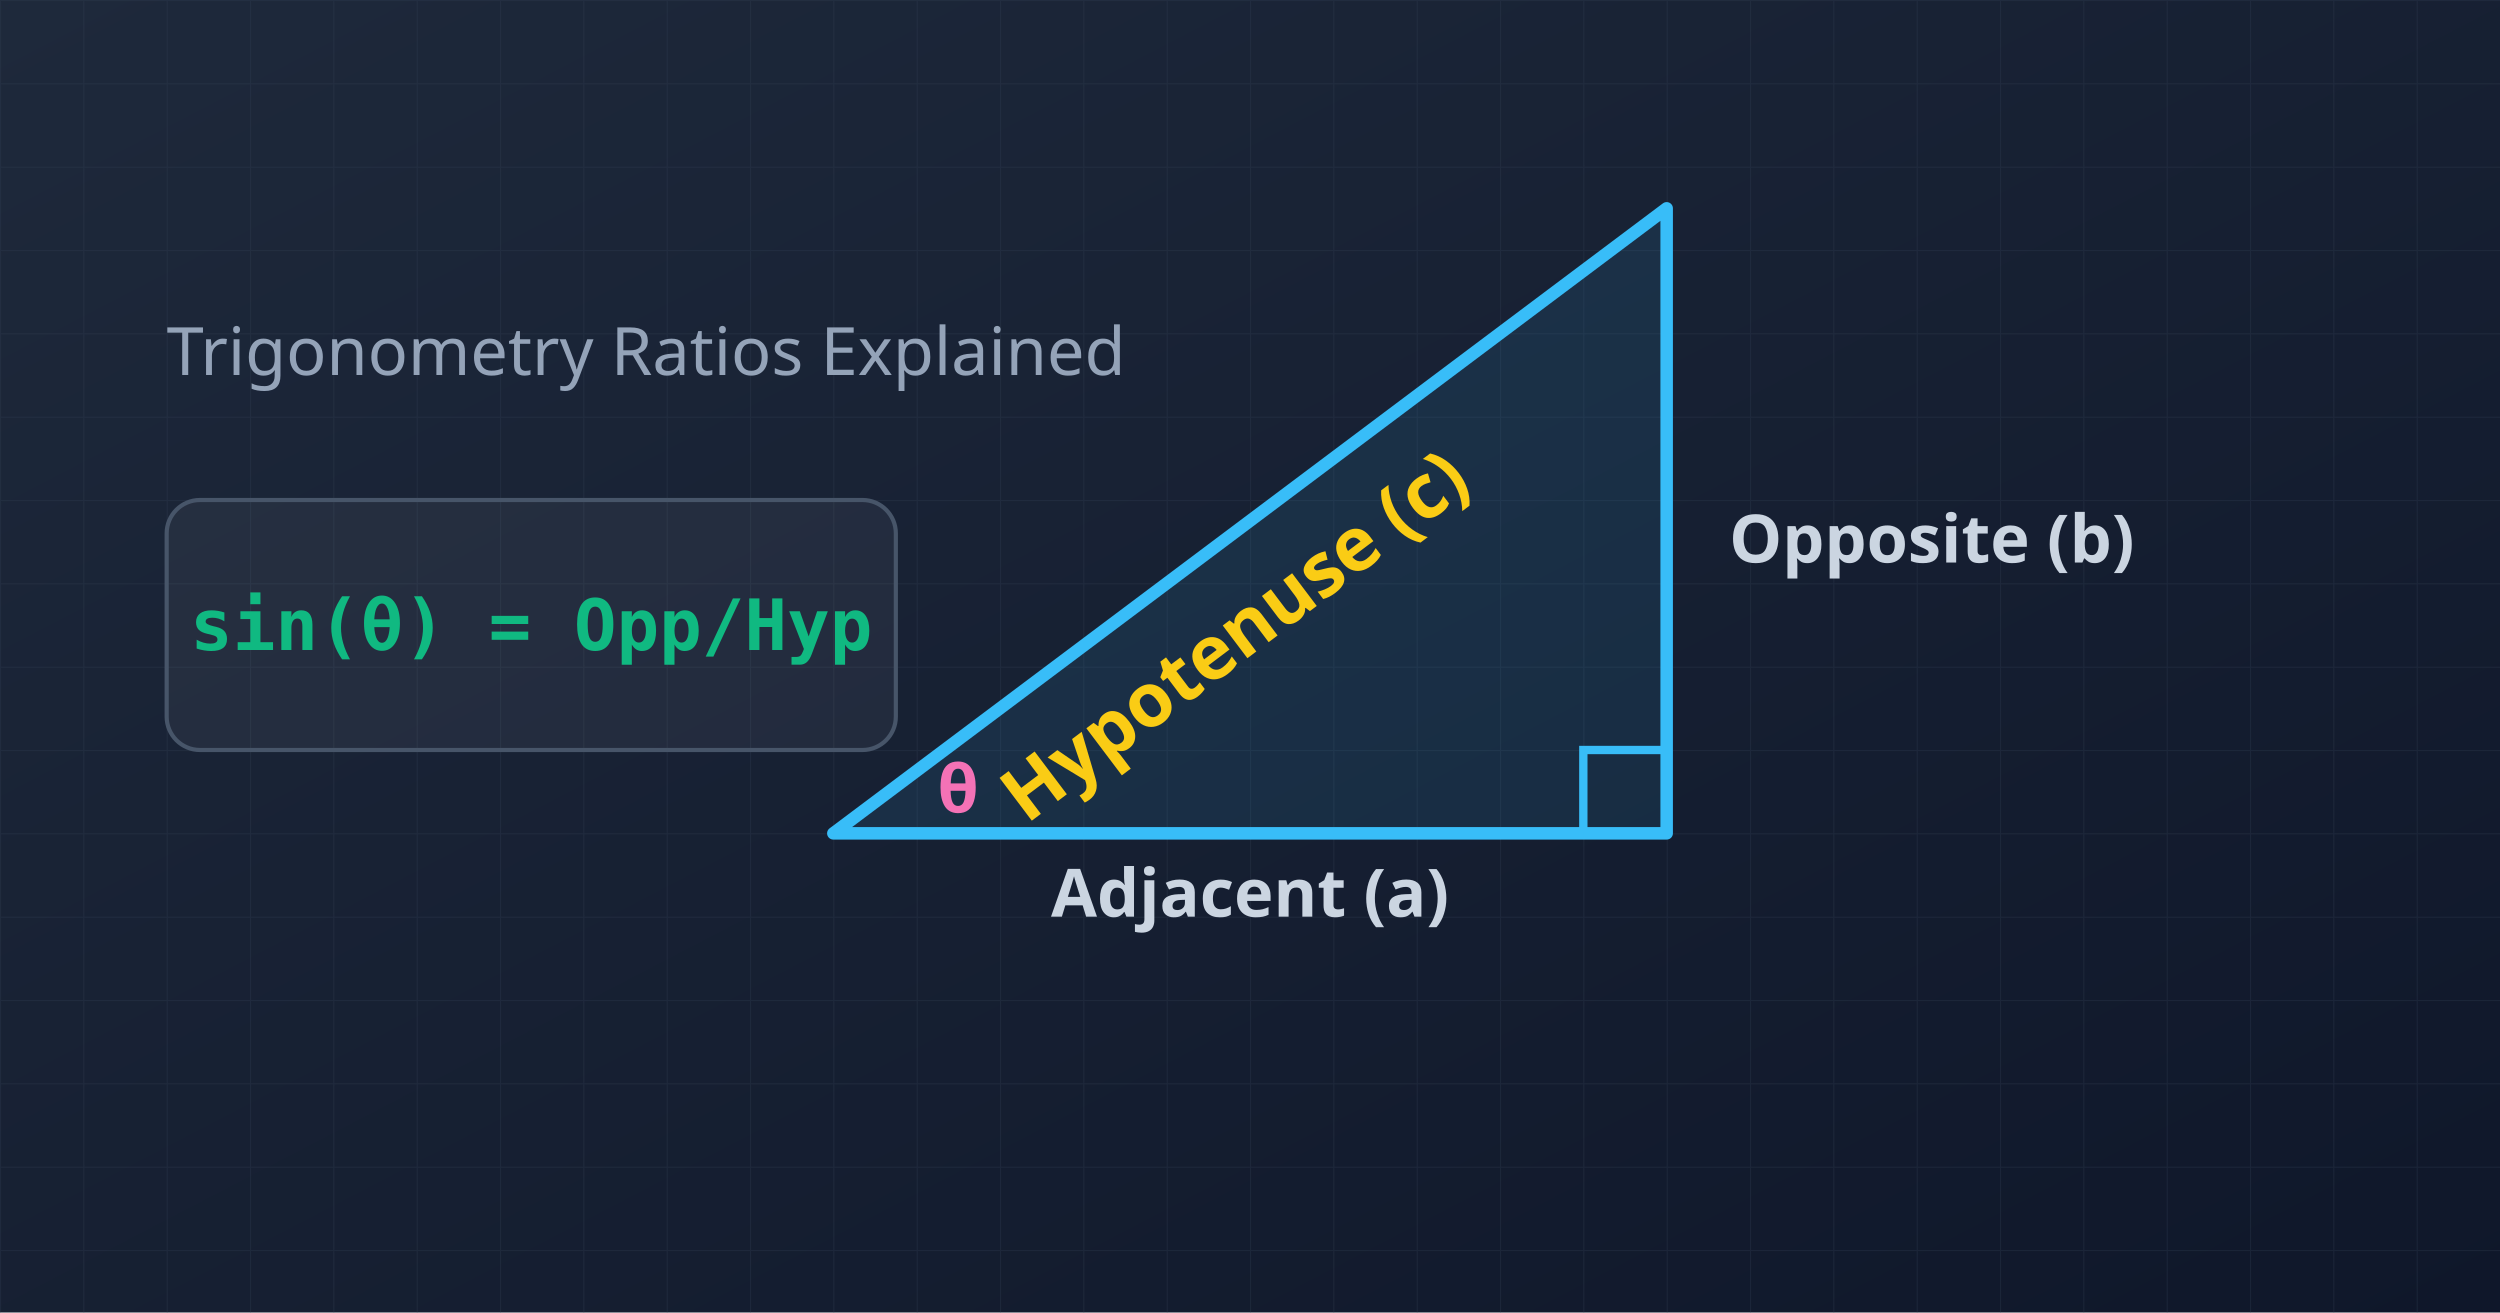
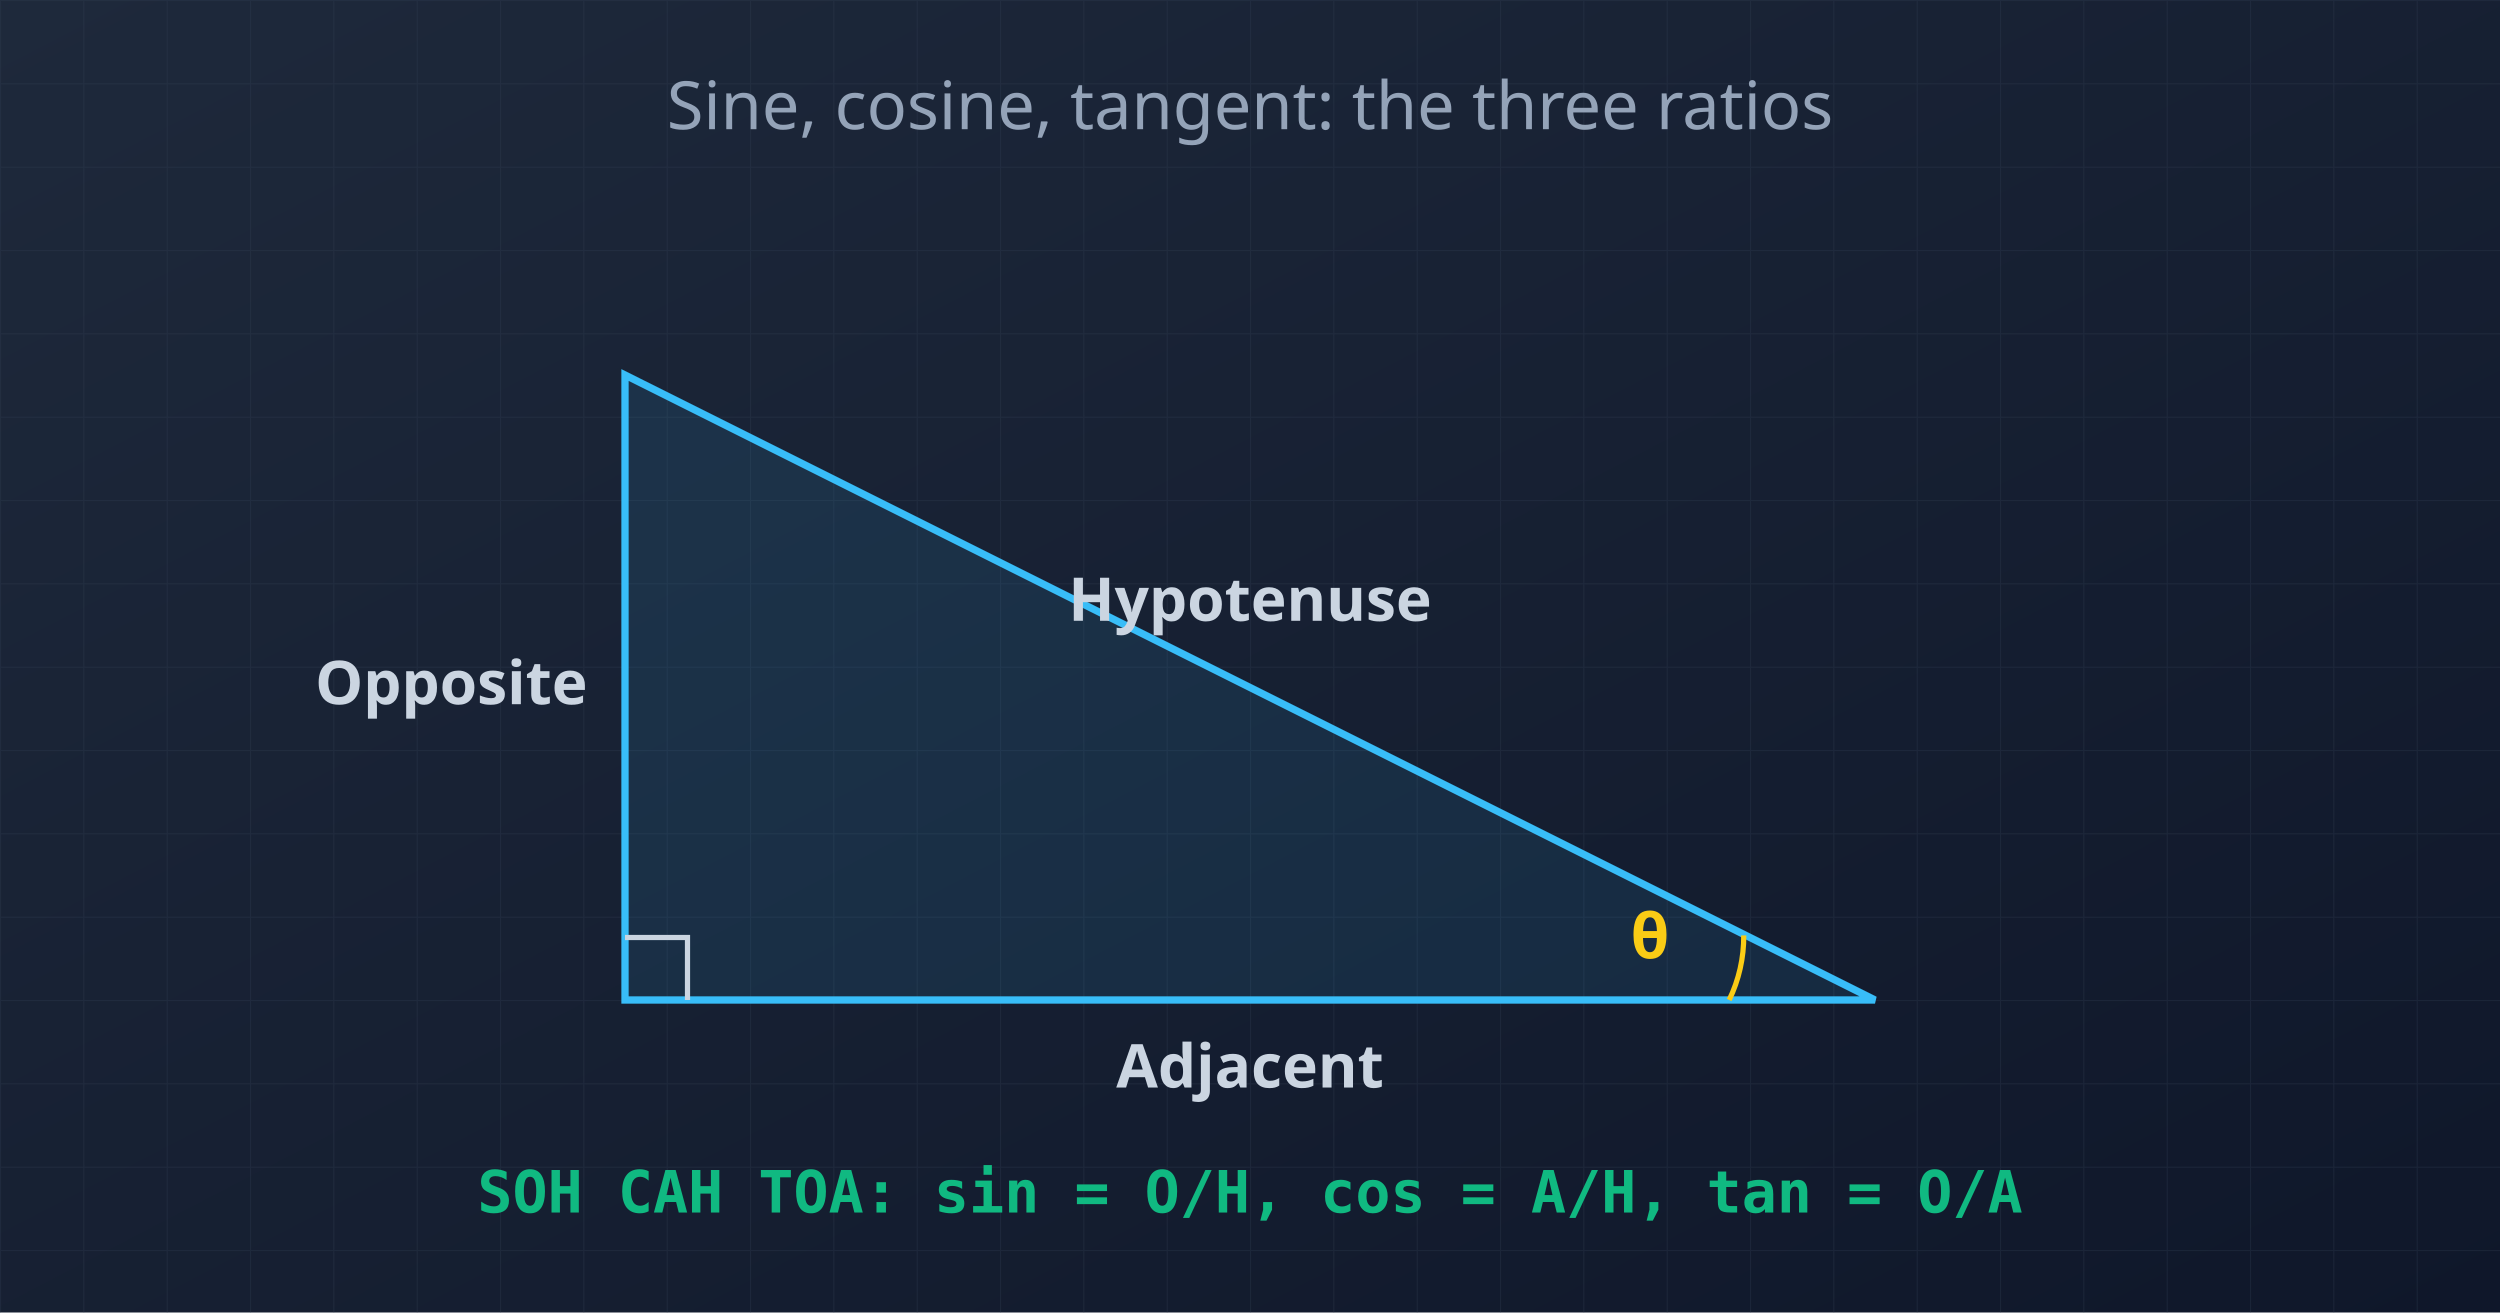
<svg xmlns="http://www.w3.org/2000/svg" width="1200" height="630">
  <defs>
    <linearGradient id="bg" x1="0%" y1="0%" x2="100%" y2="100%">
      <stop offset="0%" stop-color="#1e293b" />
      <stop offset="100%" stop-color="#0f172a" />
    </linearGradient>
    <pattern id="grid" width="40" height="40" patternUnits="userSpaceOnUse">
      <path d="M 40 0 L 0 0 0 40" fill="none" stroke="#334155" stroke-width="1" opacity="0.3" />
    </pattern>
  </defs>
  <rect width="1200" height="630" fill="url(#bg)" />
  <rect width="1200" height="630" fill="url(#grid)" />
-   <g transform="translate(600, 150)">
-     <path d="M -200 250 L 200 250 L 200 -50 Z" fill="rgba(56, 189, 248, 0.1)" stroke="#38bdf8" stroke-width="6" stroke-linejoin="round" />
-     <path d="M 160 250 L 160 210 L 200 210" fill="none" stroke="#38bdf8" stroke-width="4" />
-     <text x="0" y="290" font-family="system-ui, sans-serif" font-size="32" font-weight="600" fill="#cbd5e1" text-anchor="middle">Adjacent (a)</text>
-     <text x="230" y="120" font-family="system-ui, sans-serif" font-size="32" font-weight="600" fill="#cbd5e1" text-anchor="start">Opposite (b)</text>
-     <text x="0" y="165" font-family="system-ui, sans-serif" font-size="36" font-weight="bold" fill="#facc15" text-anchor="middle" transform="rotate(-37, 0, 165)">Hypotenuse (c)</text>
-     <text x="-150" y="240" font-family="system-ui, sans-serif" font-size="32" font-weight="bold" fill="#f472b6">θ</text>
-   </g>
-   <text x="80" y="180" font-family="system-ui, sans-serif" font-size="32" font-weight="500" fill="#94a3b8">Trigonometry Ratios Explained</text>
-   <rect x="80" y="240" width="350" height="120" rx="16" fill="rgba(255,255,255,0.05)" stroke="#475569" stroke-width="2" />
-   <text x="255" y="312" font-family="monospace" font-size="34" font-weight="bold" fill="#10b981" text-anchor="middle">sin(θ) = Opp/Hyp</text>
+   <text x="600" y="62" font-family="system-ui, sans-serif" font-size="32" font-weight="500" fill="#94a3b8" text-anchor="middle">Sine, cosine, tangent: the three ratios</text>
+   <polygon points="300,480 900,480 300,180" fill="rgba(56,189,248,0.1)" stroke="#38bdf8" stroke-width="3.5" />
+   <path d="M 300 450 L 330 450 L 330 480" fill="none" stroke="#cbd5e1" stroke-width="2.5" />
+   <path d="M 830 480 A 70 70 0 0 0 837 449" fill="none" stroke="#facc15" stroke-width="2.5" />
+   <text x="282" y="338" font-family="system-ui, sans-serif" font-size="29" font-weight="600" fill="#cbd5e1" text-anchor="end">Opposite</text>
+   <text x="600" y="522" font-family="system-ui, sans-serif" font-size="29" font-weight="600" fill="#cbd5e1" text-anchor="middle">Adjacent</text>
+   <text x="600" y="298" font-family="system-ui, sans-serif" font-size="29" font-weight="600" fill="#cbd5e1" text-anchor="middle">Hypotenuse</text>
+   <text x="792" y="460" font-family="system-ui, sans-serif" font-size="30" font-weight="700" fill="#facc15" text-anchor="middle">θ</text>
+   <text x="600" y="582" font-family="monospace" font-size="28" font-weight="bold" fill="#10b981" text-anchor="middle">SOH CAH TOA: sin = O/H, cos = A/H, tan = O/A</text>
</svg>
